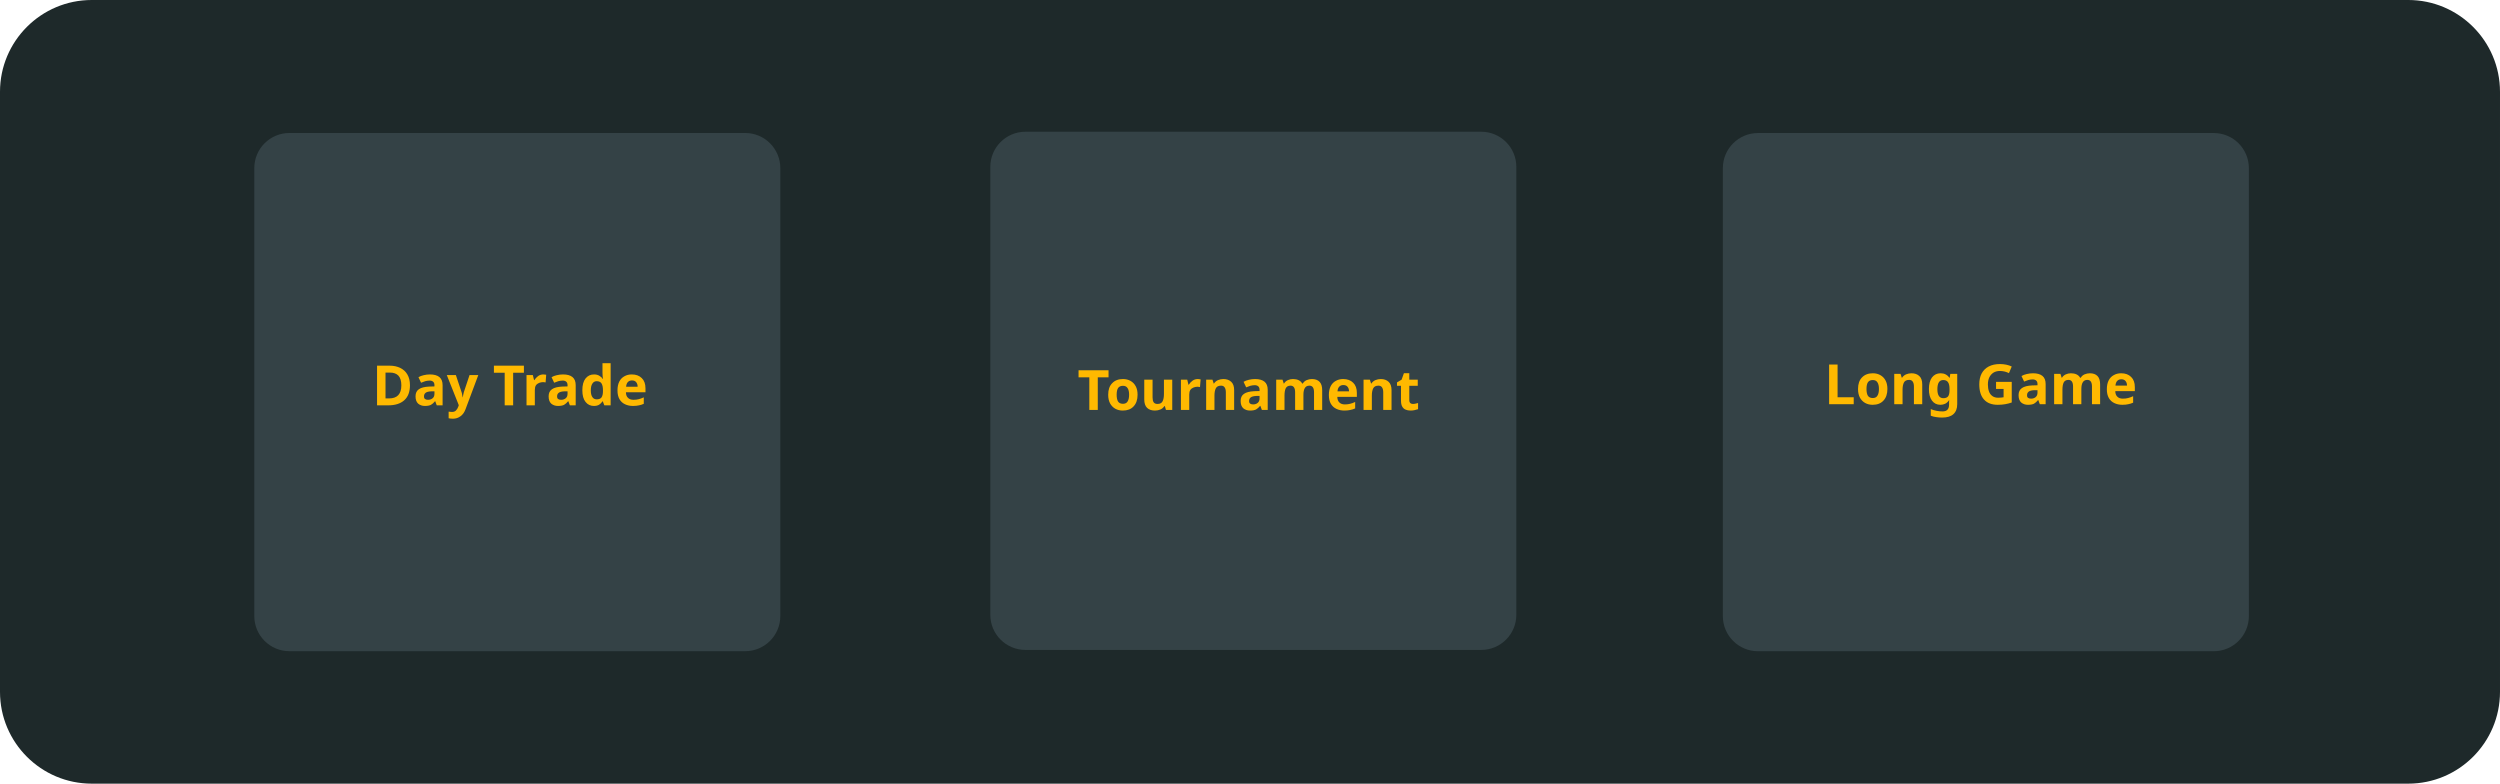
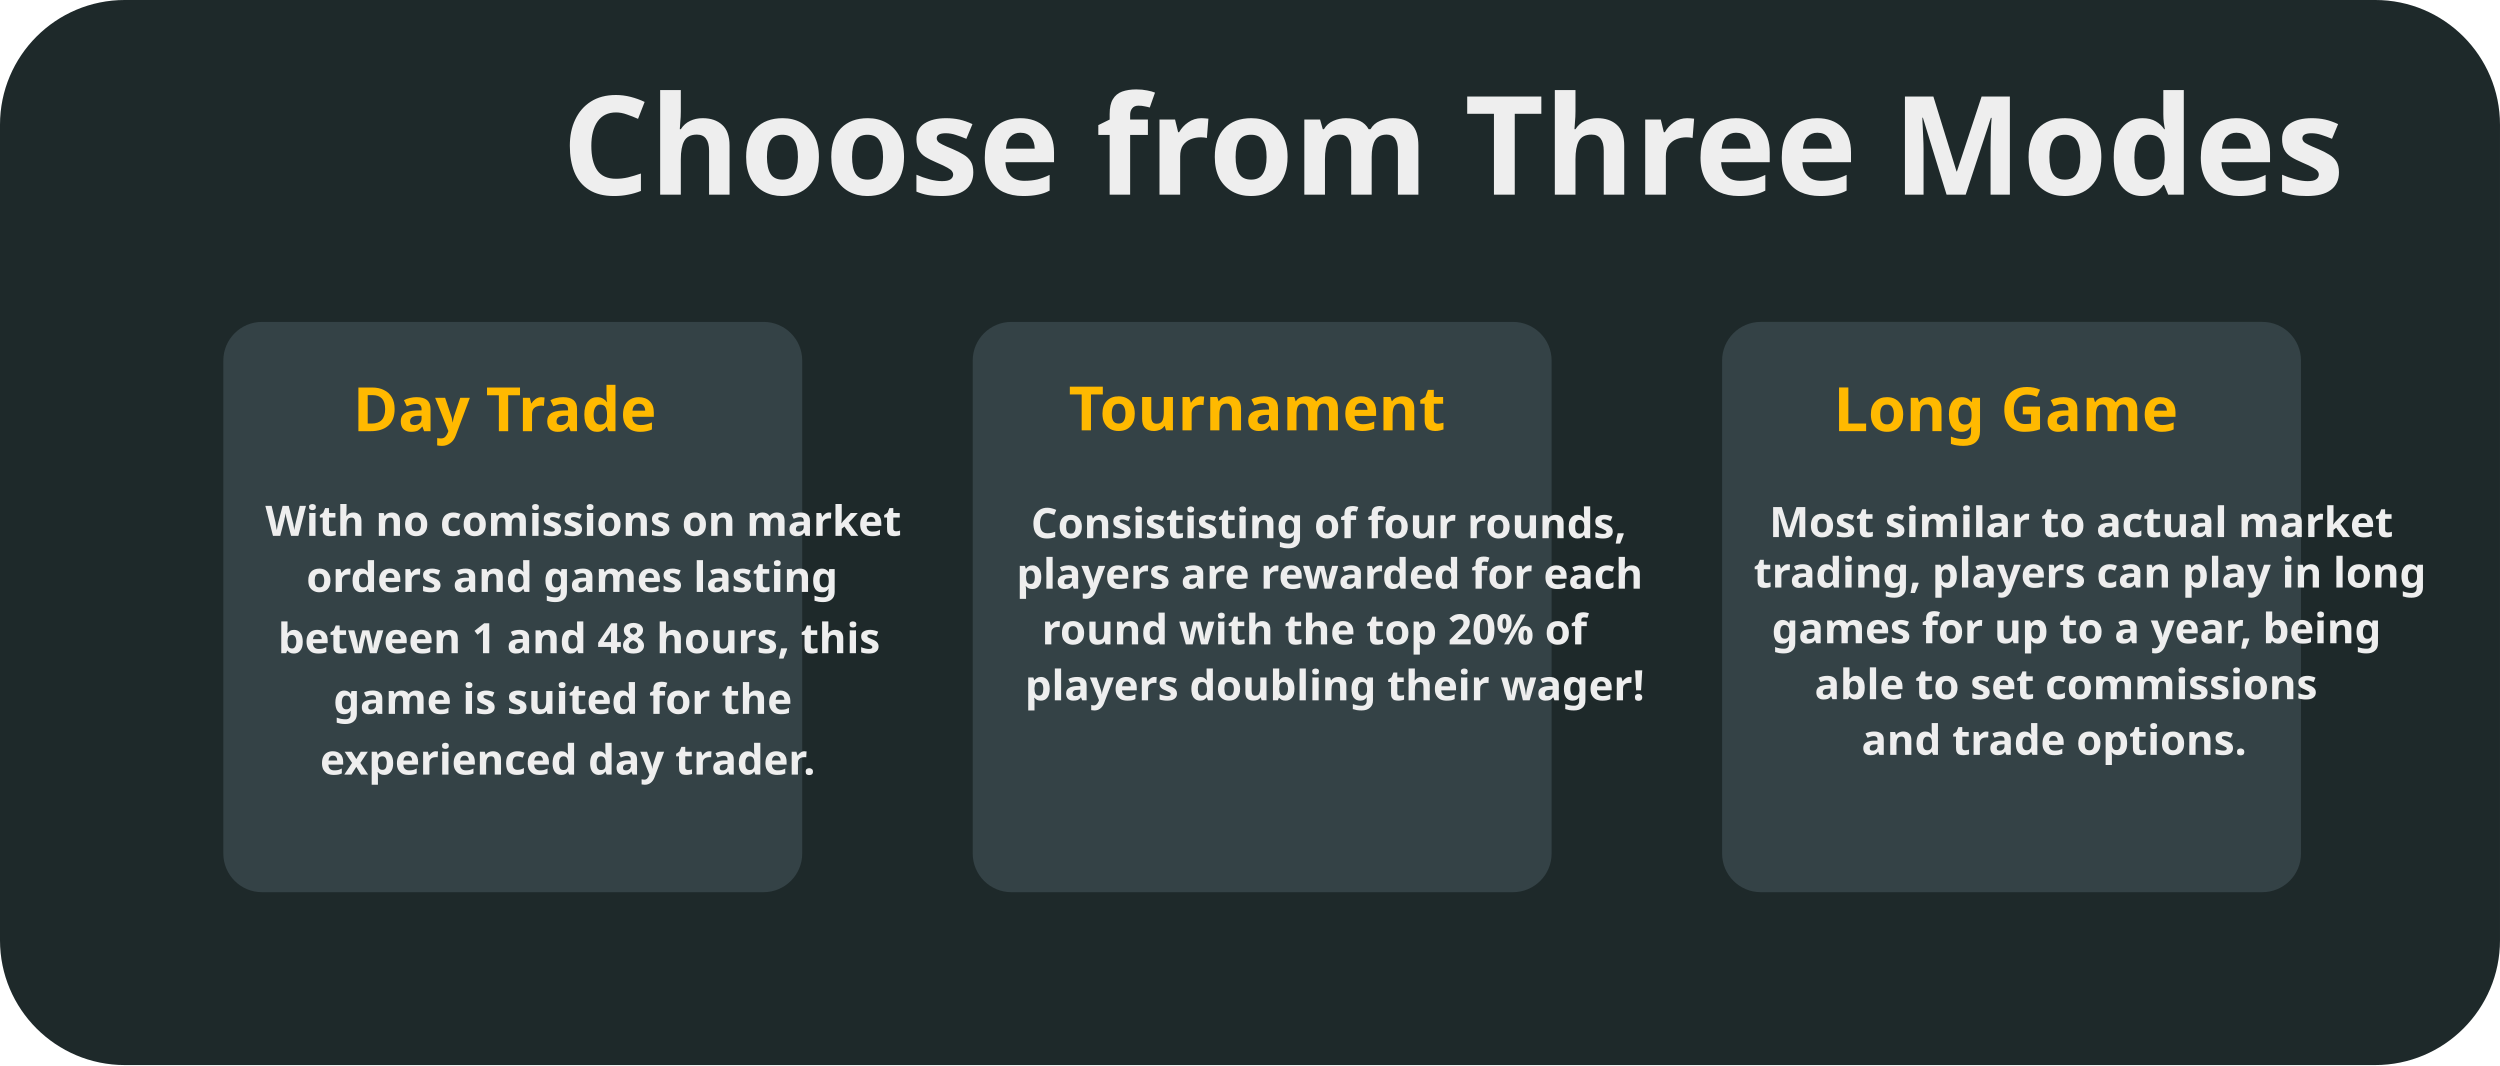
- <svg xmlns="http://www.w3.org/2000/svg" width="960.057" height="300.945" viewBox="0 0 254.015 79.625" version="1.1" id="svg55108">
+ <svg xmlns="http://www.w3.org/2000/svg" width="872.376" height="371.656" viewBox="0 0 230.816 98.334" version="1.1" id="svg55108">
  <defs id="defs55105">
    <linearGradient id="linearGradient16221">
      <stop style="stop-color:#10b981;stop-opacity:1;" offset="0" id="stop16219" />
    </linearGradient>
    <linearGradient id="linearGradient13651">
      <stop style="stop-color:#344246;stop-opacity:1;" offset="0" id="stop13649" />
    </linearGradient>
  </defs>
-   <g id="layer1" transform="translate(-8.236499,-30.14337)">
-     <rect style="font-variation-settings:normal;vector-effect:none;fill:#1e292a;fill-opacity:1;fill-rule:evenodd;stroke-width:0.185;stroke-linecap:butt;stroke-linejoin:miter;stroke-miterlimit:4;stroke-dasharray:none;stroke-dashoffset:0;stroke-opacity:1;-inkscape-stroke:none;stop-color:#000000" id="rect846" width="254.015" height="79.625" x="8.236" y="30.143" ry="9.331" />
+   <g id="layer1" transform="translate(-18.71346,-30.14337)">
+     <rect style="font-variation-settings:normal;vector-effect:none;fill:#1e292a;fill-opacity:1;fill-rule:evenodd;stroke-width:0.196;stroke-linecap:butt;stroke-linejoin:miter;stroke-miterlimit:4;stroke-dasharray:none;stroke-dashoffset:0;stroke-opacity:1;-inkscape-stroke:none;stop-color:#000000" id="rect846" width="230.816" height="98.334" x="18.713" y="30.143" ry="11.524" />
    <text xml:space="preserve" style="font-weight:900;font-size:8.467px;line-height:1.25;font-family:Poppins;-inkscape-font-specification:'Poppins Heavy';stroke-width:0.265" x="54.911" y="26.099" id="text75088">
      <tspan id="tspan75086" style="stroke-width:0.265" x="54.911" y="26.099" />
    </text>
-     <rect style="font-variation-settings:normal;opacity:1;vector-effect:none;fill:#344246;fill-opacity:1;fill-rule:evenodd;stroke-width:0.265;stroke-linecap:butt;stroke-linejoin:miter;stroke-miterlimit:4;stroke-dasharray:none;stroke-dashoffset:0;stroke-opacity:1;-inkscape-stroke:none;stop-color:#000000;stop-opacity:1" id="rect1590" width="53.446" height="52.652" x="34.075" y="43.656" ry="3.57" />
-     <rect style="font-variation-settings:normal;vector-effect:none;fill:#344246;fill-opacity:1;fill-rule:evenodd;stroke-width:0.265;stroke-linecap:butt;stroke-linejoin:miter;stroke-miterlimit:4;stroke-dasharray:none;stroke-dashoffset:0;stroke-opacity:1;-inkscape-stroke:none;stop-color:#000000" id="rect1590-9" width="53.446" height="52.652" x="108.859" y="43.528" ry="3.57" />
-     <rect style="font-variation-settings:normal;vector-effect:none;fill:#344246;fill-opacity:1;fill-rule:evenodd;stroke-width:0.265;stroke-linecap:butt;stroke-linejoin:miter;stroke-miterlimit:4;stroke-dasharray:none;stroke-dashoffset:0;stroke-opacity:1;-inkscape-stroke:none;stop-color:#000000" id="rect1590-3" width="53.446" height="52.652" x="183.289" y="43.66" ry="3.57" />
-     <text xml:space="preserve" style="font-weight:600;font-size:5.644px;line-height:1.25;font-family:Poppins;-inkscape-font-specification:'Poppins, Semi-Bold';fill:#ffb900;fill-opacity:1;stroke:none;stroke-width:0.265;stroke-opacity:0.551" x="46.045" y="71.331" id="text3346">
-       <tspan id="tspan3344" style="fill:#ffb900;fill-opacity:1;stroke:none;stroke-width:0.265;stroke-opacity:0.551" x="46.045" y="71.331">Day Trade</tspan>
-     </text>
-     <text xml:space="preserve" style="font-weight:600;font-size:5.644px;line-height:1.25;font-family:Poppins;-inkscape-font-specification:'Poppins, Semi-Bold';fill:#ffb900;fill-opacity:1;stroke:none;stroke-width:0.265;stroke-opacity:0.551" x="117.713" y="71.799" id="text6452">
-       <tspan id="tspan6450" style="fill:#ffb900;fill-opacity:1;stroke:none;stroke-width:0.265;stroke-opacity:0.551" x="117.713" y="71.799">Tournament</tspan>
-     </text>
-     <text xml:space="preserve" style="font-weight:600;font-size:5.644px;line-height:1.25;font-family:Poppins;-inkscape-font-specification:'Poppins, Semi-Bold';fill:#ffb900;fill-opacity:1;stroke:none;stroke-width:0.265;stroke-opacity:0.551" x="193.584" y="71.211" id="text7674">
-       <tspan id="tspan7672" style="fill:#ffb900;fill-opacity:1;stroke:none;stroke-width:0.265;stroke-opacity:0.551" x="193.584" y="71.211">Long Game</tspan>
+     <g id="g1957" transform="translate(14.16274,16.2336)">
+       <g id="g78271" transform="translate(-14.5002,0.1019239)">
+         <rect style="font-variation-settings:normal;vector-effect:none;fill:#344246;fill-opacity:1;fill-rule:evenodd;stroke-width:0.265;stroke-linecap:butt;stroke-linejoin:miter;stroke-miterlimit:4;stroke-dasharray:none;stroke-dashoffset:0;stroke-opacity:1;-inkscape-stroke:none;stop-color:#000000" id="rect1590-9" width="53.446" height="52.652" x="108.859" y="43.528" ry="3.57" />
+         <g id="g78097">
+           <text xml:space="preserve" style="font-style:normal;font-variant:normal;font-weight:600;font-stretch:normal;font-size:3.881px;line-height:1.25;font-family:Glory;-inkscape-font-specification:'Glory, Semi-Bold';font-variant-ligatures:normal;font-variant-caps:normal;font-variant-numeric:normal;font-variant-east-asian:normal;fill:#eeeeee;fill-opacity:1;stroke-width:0.265" x="114.244" y="63.498" id="text9612-9">
+             <tspan id="tspan9610-9" style="font-style:normal;font-variant:normal;font-weight:600;font-stretch:normal;font-size:3.881px;font-family:Glory;-inkscape-font-specification:'Glory, Semi-Bold';font-variant-ligatures:normal;font-variant-caps:normal;font-variant-numeric:normal;font-variant-east-asian:normal;fill:#eeeeee;fill-opacity:1;stroke-width:0.265" x="114.244" y="63.498">Consististing of four rounds,</tspan>
+           </text>
+           <text xml:space="preserve" style="font-weight:600;font-size:5.644px;line-height:1.25;font-family:Poppins;-inkscape-font-specification:'Poppins, Semi-Bold';fill:#eeeeee;fill-opacity:1;stroke-width:0.265" x="112.905" y="68.161" id="text19986-7">
+             <tspan id="tspan19984-0" style="font-style:normal;font-variant:normal;font-weight:600;font-stretch:normal;font-size:3.881px;font-family:Glory;-inkscape-font-specification:'Glory, Semi-Bold';font-variant-ligatures:normal;font-variant-caps:normal;font-variant-numeric:normal;font-variant-east-asian:normal;fill:#eeeeee;fill-opacity:1;stroke-width:0.265" x="112.905" y="68.161">players are rewarded for each</tspan>
+           </text>
+           <text xml:space="preserve" style="font-weight:600;font-size:3.881px;line-height:1.25;font-family:Glory;-inkscape-font-specification:'Glory, Semi-Bold';fill:#eeeeee;fill-opacity:1;stroke-width:0.265" x="115.241" y="73.305" id="text46064-3">
+             <tspan id="tspan46062-9" style="fill:#eeeeee;fill-opacity:1;stroke-width:0.265" x="115.241" y="73.305">round with the top 20% of</tspan>
+           </text>
+           <text xml:space="preserve" style="font-weight:600;font-size:3.881px;line-height:1.25;font-family:Glory;-inkscape-font-specification:'Glory, Semi-Bold';fill:#eeeeee;fill-opacity:1;stroke-width:0.265" x="113.688" y="78.465" id="text50508-8">
+             <tspan id="tspan50506-65" style="fill:#eeeeee;fill-opacity:1;stroke-width:0.265" x="113.688" y="78.465">players doubling their wager!</tspan>
+           </text>
+         </g>
+         <text xml:space="preserve" style="font-weight:600;font-size:5.644px;line-height:1.25;font-family:Poppins;-inkscape-font-specification:'Poppins, Semi-Bold';fill:#ffb900;fill-opacity:1;stroke:none;stroke-width:0.265;stroke-opacity:0.551" x="117.713" y="53.542" id="text6452">
+           <tspan id="tspan6450" style="fill:#ffb900;fill-opacity:1;stroke:none;stroke-width:0.265;stroke-opacity:0.551" x="117.713" y="53.542">Tournament</tspan>
+         </text>
+       </g>
+       <g id="g1895" transform="translate(-5.3097005e-6,-1.462426)">
+         <rect style="font-variation-settings:normal;vector-effect:none;fill:#344246;fill-opacity:1;fill-rule:evenodd;stroke-width:0.265;stroke-linecap:butt;stroke-linejoin:miter;stroke-miterlimit:4;stroke-dasharray:none;stroke-dashoffset:0;stroke-opacity:1;-inkscape-stroke:none;stop-color:#000000" id="rect1590-8" width="53.446" height="52.652" x="163.547" y="45.092" ry="3.57" />
+         <text xml:space="preserve" style="font-weight:600;font-size:5.644px;line-height:1.25;font-family:Poppins;-inkscape-font-specification:'Poppins, Semi-Bold';fill:#ffb900;fill-opacity:1;stroke:none;stroke-width:0.265;stroke-opacity:0.551" x="173.842" y="55.181" id="text3346-0">
+           <tspan id="tspan3344-2" style="fill:#ffb900;fill-opacity:1;stroke:none;stroke-width:0.265;stroke-opacity:0.551" x="173.842" y="55.181">Long Game</tspan>
+         </text>
+         <g id="g56752" transform="translate(129.472,7.014055)">
+           <g id="g93099" transform="translate(0,-2.550482)">
+             <text xml:space="preserve" style="font-style:normal;font-variant:normal;font-weight:600;font-stretch:normal;font-size:3.881px;line-height:1.25;font-family:Glory;-inkscape-font-specification:'Glory, Semi-Bold';font-variant-ligatures:normal;font-variant-caps:normal;font-variant-numeric:normal;font-variant-east-asian:normal;fill:#eeeeee;fill-opacity:1;stroke-width:0.265" x="38.44" y="60.494" id="text9612">
+               <tspan id="tspan9610" style="font-style:normal;font-variant:normal;font-weight:600;font-stretch:normal;font-size:3.881px;font-family:Glory;-inkscape-font-specification:'Glory, Semi-Bold';font-variant-ligatures:normal;font-variant-caps:normal;font-variant-numeric:normal;font-variant-east-asian:normal;fill:#eeeeee;fill-opacity:1;stroke-width:0.265" x="38.44" y="60.494">Most similar to actual market</tspan>
+             </text>
+             <text xml:space="preserve" style="font-weight:600;font-size:5.644px;line-height:1.25;font-family:Poppins;-inkscape-font-specification:'Poppins, Semi-Bold';fill:#eeeeee;fill-opacity:1;stroke-width:0.265" x="36.99" y="65.157" id="text19986">
+               <tspan id="tspan19984" style="font-style:normal;font-variant:normal;font-weight:600;font-stretch:normal;font-size:3.881px;font-family:Glory;-inkscape-font-specification:'Glory, Semi-Bold';font-variant-ligatures:normal;font-variant-caps:normal;font-variant-numeric:normal;font-variant-east-asian:normal;fill:#eeeeee;fill-opacity:1;stroke-width:0.265" x="36.99" y="65.157">trading, players can play in long</tspan>
+             </text>
+             <text xml:space="preserve" style="font-weight:600;font-size:3.881px;line-height:1.25;font-family:Glory;-inkscape-font-specification:'Glory, Semi-Bold';fill:#eeeeee;fill-opacity:1;stroke-width:0.265" x="38.671" y="70.301" id="text46064">
+               <tspan id="tspan46062" style="fill:#eeeeee;fill-opacity:1;stroke-width:0.265" x="38.671" y="70.301">games for up to a year, being</tspan>
+             </text>
+             <text xml:space="preserve" style="font-weight:600;font-size:3.881px;line-height:1.25;font-family:Glory;-inkscape-font-specification:'Glory, Semi-Bold';fill:#eeeeee;fill-opacity:1;stroke-width:0.265" x="42.619" y="75.461" id="text50508">
+               <tspan id="tspan50506" style="fill:#eeeeee;fill-opacity:1;stroke-width:0.265" x="42.619" y="75.461">able to set commissions</tspan>
+             </text>
+             <text xml:space="preserve" style="font-weight:600;font-size:3.881px;line-height:1.25;font-family:Glory;-inkscape-font-specification:'Glory, Semi-Bold';fill:#eeeeee;fill-opacity:1;stroke-width:0.265" x="46.955" y="80.601" id="text50508-6">
+               <tspan id="tspan50506-6" style="fill:#eeeeee;fill-opacity:1;stroke-width:0.265" x="46.955" y="80.601">and trade options.</tspan>
+             </text>
+           </g>
+         </g>
+       </g>
+       <g id="g1911" transform="translate(0,-1.72701)">
+         <rect style="font-variation-settings:normal;vector-effect:none;fill:#344246;fill-opacity:1;fill-rule:evenodd;stroke-width:0.265;stroke-linecap:butt;stroke-linejoin:miter;stroke-miterlimit:4;stroke-dasharray:none;stroke-dashoffset:0;stroke-opacity:1;-inkscape-stroke:none;stop-color:#000000" id="rect1590" width="53.446" height="52.652" x="25.17" y="45.357" ry="3.57" />
+         <text xml:space="preserve" style="font-weight:600;font-size:5.644px;line-height:1.25;font-family:Poppins;-inkscape-font-specification:'Poppins, Semi-Bold';fill:#ffb900;fill-opacity:1;stroke:none;stroke-width:0.265;stroke-opacity:0.551" x="37.14" y="55.446" id="text3346">
+           <tspan id="tspan3344" style="fill:#ffb900;fill-opacity:1;stroke:none;stroke-width:0.265;stroke-opacity:0.551" x="37.14" y="55.446">Day Trade</tspan>
+         </text>
+         <g id="g22782" transform="translate(-11.28629,-0.1172697)">
+           <text xml:space="preserve" style="font-style:normal;font-variant:normal;font-weight:600;font-stretch:normal;font-size:3.881px;line-height:1.25;font-family:Glory;-inkscape-font-specification:'Glory, Semi-Bold';font-variant-ligatures:normal;font-variant-caps:normal;font-variant-numeric:normal;font-variant-east-asian:normal;fill:#eeeeee;fill-opacity:1;stroke-width:0.265" x="40.335" y="65.227" id="text9612-2">
+             <tspan id="tspan9610-7" style="font-style:normal;font-variant:normal;font-weight:600;font-stretch:normal;font-size:3.881px;font-family:Glory;-inkscape-font-specification:'Glory, Semi-Bold';font-variant-ligatures:normal;font-variant-caps:normal;font-variant-numeric:normal;font-variant-east-asian:normal;fill:#eeeeee;fill-opacity:1;stroke-width:0.265" x="40.335" y="65.227">With no comissions on market</tspan>
+           </text>
+           <text xml:space="preserve" style="font-weight:600;font-size:5.644px;line-height:1.25;font-family:Poppins;-inkscape-font-specification:'Poppins, Semi-Bold';fill:#eeeeee;fill-opacity:1;stroke-width:0.265" x="44.13" y="70.405" id="text19986-0">
+             <tspan id="tspan19984-3" style="font-style:normal;font-variant:normal;font-weight:600;font-stretch:normal;font-size:3.881px;font-family:Glory;-inkscape-font-specification:'Glory, Semi-Bold';font-variant-ligatures:normal;font-variant-caps:normal;font-variant-numeric:normal;font-variant-east-asian:normal;fill:#eeeeee;fill-opacity:1;stroke-width:0.265" x="44.13" y="70.405">orders and games lasting</tspan>
+           </text>
+           <text xml:space="preserve" style="font-weight:600;font-size:3.881px;line-height:1.25;font-family:Glory;-inkscape-font-specification:'Glory, Semi-Bold';fill:#eeeeee;fill-opacity:1;stroke-width:0.265" x="41.509" y="76.064" id="text46064-9">
+             <tspan id="tspan46062-99" style="fill:#eeeeee;fill-opacity:1;stroke-width:0.265" x="41.509" y="76.064">between 1 and 48 hours, this</tspan>
+           </text>
+           <text xml:space="preserve" style="font-weight:600;font-size:3.881px;line-height:1.25;font-family:Glory;-inkscape-font-specification:'Glory, Semi-Bold';fill:#eeeeee;fill-opacity:1;stroke-width:0.265" x="46.627" y="81.665" id="text50508-1">
+             <tspan id="tspan50506-7" style="fill:#eeeeee;fill-opacity:1;stroke-width:0.265" x="46.627" y="81.665">game is suited for the</tspan>
+           </text>
+           <text xml:space="preserve" style="font-weight:600;font-size:3.881px;line-height:1.25;font-family:Glory;-inkscape-font-specification:'Glory, Semi-Bold';fill:#eeeeee;fill-opacity:1;stroke-width:0.265" x="45.393" y="87.27" id="text50508-7">
+             <tspan id="tspan50506-9" style="fill:#eeeeee;fill-opacity:1;stroke-width:0.265" x="45.393" y="87.27">experienced day trader.</tspan>
+           </text>
+         </g>
+       </g>
+     </g>
+     <text xml:space="preserve" style="font-style:normal;font-variant:normal;font-weight:600;font-stretch:normal;font-size:12.7px;line-height:1.25;font-family:Glory;-inkscape-font-specification:'Glory, Semi-Bold';font-variant-ligatures:normal;font-variant-caps:normal;font-variant-numeric:normal;font-variant-east-asian:normal;display:inline;fill:#eeeeee;fill-opacity:1;stroke-width:0.265" x="70.59" y="48.118" id="text3122">
+       <tspan id="tspan3120" style="font-style:normal;font-variant:normal;font-weight:600;font-stretch:normal;font-size:12.7px;font-family:Glory;-inkscape-font-specification:'Glory, Semi-Bold';font-variant-ligatures:normal;font-variant-caps:normal;font-variant-numeric:normal;font-variant-east-asian:normal;fill:#eeeeee;fill-opacity:1;stroke-width:0.265" x="70.59" y="48.118">Choose from Three Modes</tspan>
    </text>
  </g>
-   <g id="layer2" style="display:none" transform="translate(-8.236499,-30.14337)">
+   <g id="layer2" style="display:none" transform="translate(-18.71346,-30.14337)">
    <path style="display:inline;fill:none;fill-opacity:1;stroke:#eeeeee;stroke-width:0.265px;stroke-linecap:butt;stroke-linejoin:miter;stroke-opacity:0.551" d="M 135.51,-0.336 V 152.762" id="path95052" />
    <path style="display:inline;fill:none;fill-opacity:1;stroke:#eeeeee;stroke-width:0.265px;stroke-linecap:butt;stroke-linejoin:miter;stroke-opacity:0.551" d="M 203.24,0.017 V 153.115" id="path95052-9" />
    <path style="display:inline;fill:none;fill-opacity:1;stroke:#eeeeee;stroke-width:0.265px;stroke-linecap:butt;stroke-linejoin:miter;stroke-opacity:0.551" d="M 186.241,0 V 154.578" id="path95052-9-1" />
    <path style="display:inline;fill:none;fill-opacity:1;stroke:#eeeeee;stroke-width:0.265px;stroke-linecap:butt;stroke-linejoin:miter;stroke-opacity:0.551" d="M 194.608,-1.089 V 153.489" id="path95052-9-1-5" />
    <path style="display:inline;fill:none;fill-opacity:1;stroke:#eeeeee;stroke-width:0.265px;stroke-linecap:butt;stroke-linejoin:miter;stroke-opacity:0.551" d="M 224.025,-1.089 V 153.489" id="path95052-9-1-5-3" />
    <path style="display:inline;fill:none;fill-opacity:1;stroke:#eeeeee;stroke-width:0.265px;stroke-linecap:butt;stroke-linejoin:miter;stroke-opacity:0.551" d="M 198.792,-0.021 V 154.556" id="path95052-9-1-5-4" />
    <path style="display:inline;fill:none;fill-opacity:1;stroke:#eeeeee;stroke-width:0.265px;stroke-linecap:butt;stroke-linejoin:miter;stroke-opacity:0.551" d="M 169.375,0 V 153.846" id="path95052-9-0" />
    <path style="display:inline;fill:none;fill-opacity:1;stroke:#eeeeee;stroke-width:0.265px;stroke-linecap:butt;stroke-linejoin:miter;stroke-opacity:0.551" d="M 67.862,0.017 V 153.115" id="path95052-9-2" />
    <path style="display:inline;fill:none;fill-opacity:1;stroke:#eeeeee;stroke-width:0.265px;stroke-linecap:butt;stroke-linejoin:miter;stroke-opacity:0.551" d="M 33.865,0.017 V 153.115" id="path95052-9-2-9" />
    <path style="display:inline;fill:none;fill-opacity:1;stroke:#eeeeee;stroke-width:0.265px;stroke-linecap:butt;stroke-linejoin:miter;stroke-opacity:0.551" d="M 16.866,-0.105 V 152.993" id="path95052-9-2-9-1" />
    <path style="display:inline;fill:none;fill-opacity:1;stroke:#eeeeee;stroke-width:0.265px;stroke-linecap:butt;stroke-linejoin:miter;stroke-opacity:0.551" d="M 92.988,-0.217 V 152.881" id="path95052-9-2-9-1-9" />
    <path style="display:inline;fill:none;fill-opacity:1;stroke:#eeeeee;stroke-width:0.265px;stroke-linecap:butt;stroke-linejoin:miter;stroke-opacity:0.551" d="M 84.224,-0.213 V 152.884" id="path95052-9-2-9-1-9-5" />
    <path style="display:inline;fill:none;fill-opacity:1;stroke:#eeeeee;stroke-width:0.265px;stroke-linecap:butt;stroke-linejoin:miter;stroke-opacity:0.551" d="M 75.592,-0.038 V 153.06" id="path95052-9-2-9-1-9-45" />
    <path style="display:inline;fill:none;fill-opacity:1;stroke:#eeeeee;stroke-width:0.265px;stroke-linecap:butt;stroke-linejoin:miter;stroke-opacity:0.551" d="M 101.488,-0.301 V 152.797" id="path95052-9-2-9-1-9-4" />
    <path style="display:inline;fill:none;fill-opacity:1;stroke:#eeeeee;stroke-width:0.265px;stroke-linecap:butt;stroke-linejoin:miter;stroke-opacity:0.551" d="M 110.12,-0.038 V 153.06" id="path95052-9-2-9-1-9-9" />
    <path style="display:inline;fill:none;fill-opacity:0.681;stroke:#eeeeee;stroke-width:0.265px;stroke-linecap:butt;stroke-linejoin:miter;stroke-opacity:0.482" d="M 0.122,30.98 H 270.54" id="path29382-7-6" />
    <path style="display:inline;fill:none;fill-opacity:0.681;stroke:#eeeeee;stroke-width:0.265px;stroke-linecap:butt;stroke-linejoin:miter;stroke-opacity:0.482" d="M 0.125,57.003 H 270.544" id="path29382-7-3-1" />
    <path style="display:inline;fill:none;fill-opacity:0.681;stroke:#eeeeee;stroke-width:0.265px;stroke-linecap:butt;stroke-linejoin:miter;stroke-opacity:0.482" d="M 0.243,63.277 H 270.661" id="path29382-7-3-1-7" />
    <path style="display:inline;fill:none;fill-opacity:0.681;stroke:#eeee1c;stroke-width:0.265px;stroke-linecap:butt;stroke-linejoin:miter;stroke-opacity:0.482" d="M 0.125,69.948 H 270.544" id="path29382-7-3-2" />
    <path style="display:inline;fill:none;fill-opacity:0.681;stroke:#eeeeee;stroke-width:0.265px;stroke-linecap:butt;stroke-linejoin:miter;stroke-opacity:0.482" d="M 0.243,76.222 H 270.661" id="path29382-7-3-2-6" />
    <path style="display:inline;fill:none;fill-opacity:0.681;stroke:#eeeeee;stroke-width:0.265px;stroke-linecap:butt;stroke-linejoin:miter;stroke-opacity:0.482" d="M 0.257,83.025 H 270.676" id="path29382-7-3-2-2" />
    <path style="display:inline;fill:none;fill-opacity:0.681;stroke:#eeeeee;stroke-width:0.265px;stroke-linecap:butt;stroke-linejoin:miter;stroke-opacity:0.482" d="M 0.408,43.926 H 270.827" id="path29382-7-3-6" />
    <path style="display:inline;fill:none;fill-opacity:0.681;stroke:#eeeeee;stroke-width:0.265px;stroke-linecap:butt;stroke-linejoin:miter;stroke-opacity:0.482" d="M 0.243,50.332 H 270.661" id="path29382-7-3-6-0" />
    <path style="display:inline;fill:none;fill-opacity:0.681;stroke:#eeeeee;stroke-width:0.265px;stroke-linecap:butt;stroke-linejoin:miter;stroke-opacity:0.482" d="M 0.529,109.326 H 270.948" id="path29382" />
    <path style="display:inline;fill:none;fill-opacity:0.681;stroke:#eeeeee;stroke-width:0.265px;stroke-linecap:butt;stroke-linejoin:miter;stroke-opacity:0.482" d="M 0.314,117.902 H 270.732" id="path29382-7" />
    <path style="display:inline;fill:none;fill-opacity:0.681;stroke:#eeeeee;stroke-width:0.265px;stroke-linecap:butt;stroke-linejoin:miter;stroke-opacity:0.482" d="M 0.853,135.207 H 271.272" id="path29382-7-6-8" />
    <path style="display:inline;fill:none;fill-opacity:0.681;stroke:#eeeeee;stroke-width:0.265px;stroke-linecap:butt;stroke-linejoin:miter;stroke-opacity:0.482" d="M 0.787,124.376 H 271.205" id="path29382-7-6-8-4" />
    <path style="display:inline;fill:none;fill-opacity:1;stroke:#eeeeee;stroke-width:0.265px;stroke-linecap:butt;stroke-linejoin:miter;stroke-opacity:0.551" d="M 236.973,-0.227 V 152.871" id="path95052-9-2-6" />
    <path style="display:inline;fill:none;fill-opacity:1;stroke:#eeeeee;stroke-width:0.265px;stroke-linecap:butt;stroke-linejoin:miter;stroke-opacity:0.551" d="M 253.707,0.505 V 153.602" id="path95052-9-2-9-5" />
    <path style="display:inline;fill:none;fill-opacity:1;stroke:#eeeeee;stroke-width:0.265px;stroke-linecap:butt;stroke-linejoin:miter;stroke-opacity:0.551" d="M 245.208,0.906 V 154.004" id="path95052-9-2-9-5-9" />
    <path style="display:inline;fill:none;fill-opacity:1;stroke:#eeeeee;stroke-width:0.265px;stroke-linecap:butt;stroke-linejoin:miter;stroke-opacity:0.551" d="M 249.392,-0.115 V 154.463" id="path95052-9-1-5-2" />
    <path style="display:inline;fill:none;fill-opacity:0.681;stroke:#eeeeee;stroke-width:0.265px;stroke-linecap:butt;stroke-linejoin:miter;stroke-opacity:0.482" d="M 0.056,22.261 H 270.474" id="path29382-7-6-86" />
    <path style="display:inline;fill:none;fill-opacity:1;stroke:#eeeeee;stroke-width:0.265px;stroke-linecap:butt;stroke-linejoin:miter;stroke-opacity:0.551" d="M 25.233,0.157 V 153.255" id="path95052-9-2-9-1-8" />
    <path style="display:inline;fill:none;fill-opacity:0.681;stroke:#eeeeee;stroke-width:0.265px;stroke-linecap:butt;stroke-linejoin:miter;stroke-opacity:0.482" d="M 0.336,26.488 H 270.755" id="path29382-7-6-86-3" />
    <path style="display:inline;fill:none;fill-opacity:0.681;stroke:#eeeeee;stroke-width:0.265px;stroke-linecap:butt;stroke-linejoin:miter;stroke-opacity:0.482" d="M 0.257,100.806 270.676,100.806" id="path29382-7-1" />
    <path style="display:inline;fill:none;fill-opacity:1;stroke:#eeeeee;stroke-width:0.265px;stroke-linecap:butt;stroke-linejoin:miter;stroke-opacity:0.551" d="M 42.365,0.157 V 153.255" id="path95052-9-2-9-4" />
    <path style="display:inline;fill:none;fill-opacity:1;stroke:#eeeeee;stroke-width:0.265px;stroke-linecap:butt;stroke-linejoin:miter;stroke-opacity:0.551" d="M 50.997,1.093 V 154.191" id="path95052-9-2-9-3" />
    <path style="display:inline;fill:none;fill-opacity:0.681;stroke:#eeeeee;stroke-width:0.265px;stroke-linecap:butt;stroke-linejoin:miter;stroke-opacity:0.482" d="M 0.522,113.482 H 270.941" id="path29382-70" />
    <path style="display:inline;fill:none;fill-opacity:1;stroke:#eeeeee;stroke-width:0.265px;stroke-linecap:butt;stroke-linejoin:miter;stroke-opacity:0.551" d="M 151.863,-12.849 V 140.997" id="path95052-9-0-94" transform="translate(0.1158149,12.65465)" />
    <path style="display:inline;fill:none;fill-opacity:1;stroke:#eeeeee;stroke-width:0.265px;stroke-linecap:butt;stroke-linejoin:miter;stroke-opacity:0.551" d="M 160.611,-0.591 V 153.255" id="path95052-9-0-9" />
    <path style="display:inline;fill:none;fill-opacity:0.681;stroke:#eeeeee;stroke-width:0.265px;stroke-linecap:butt;stroke-linejoin:miter;stroke-opacity:0.482" d="M 0.257,39.699 H 270.676" id="path29382-7-3-9" />
  </g>
</svg>
